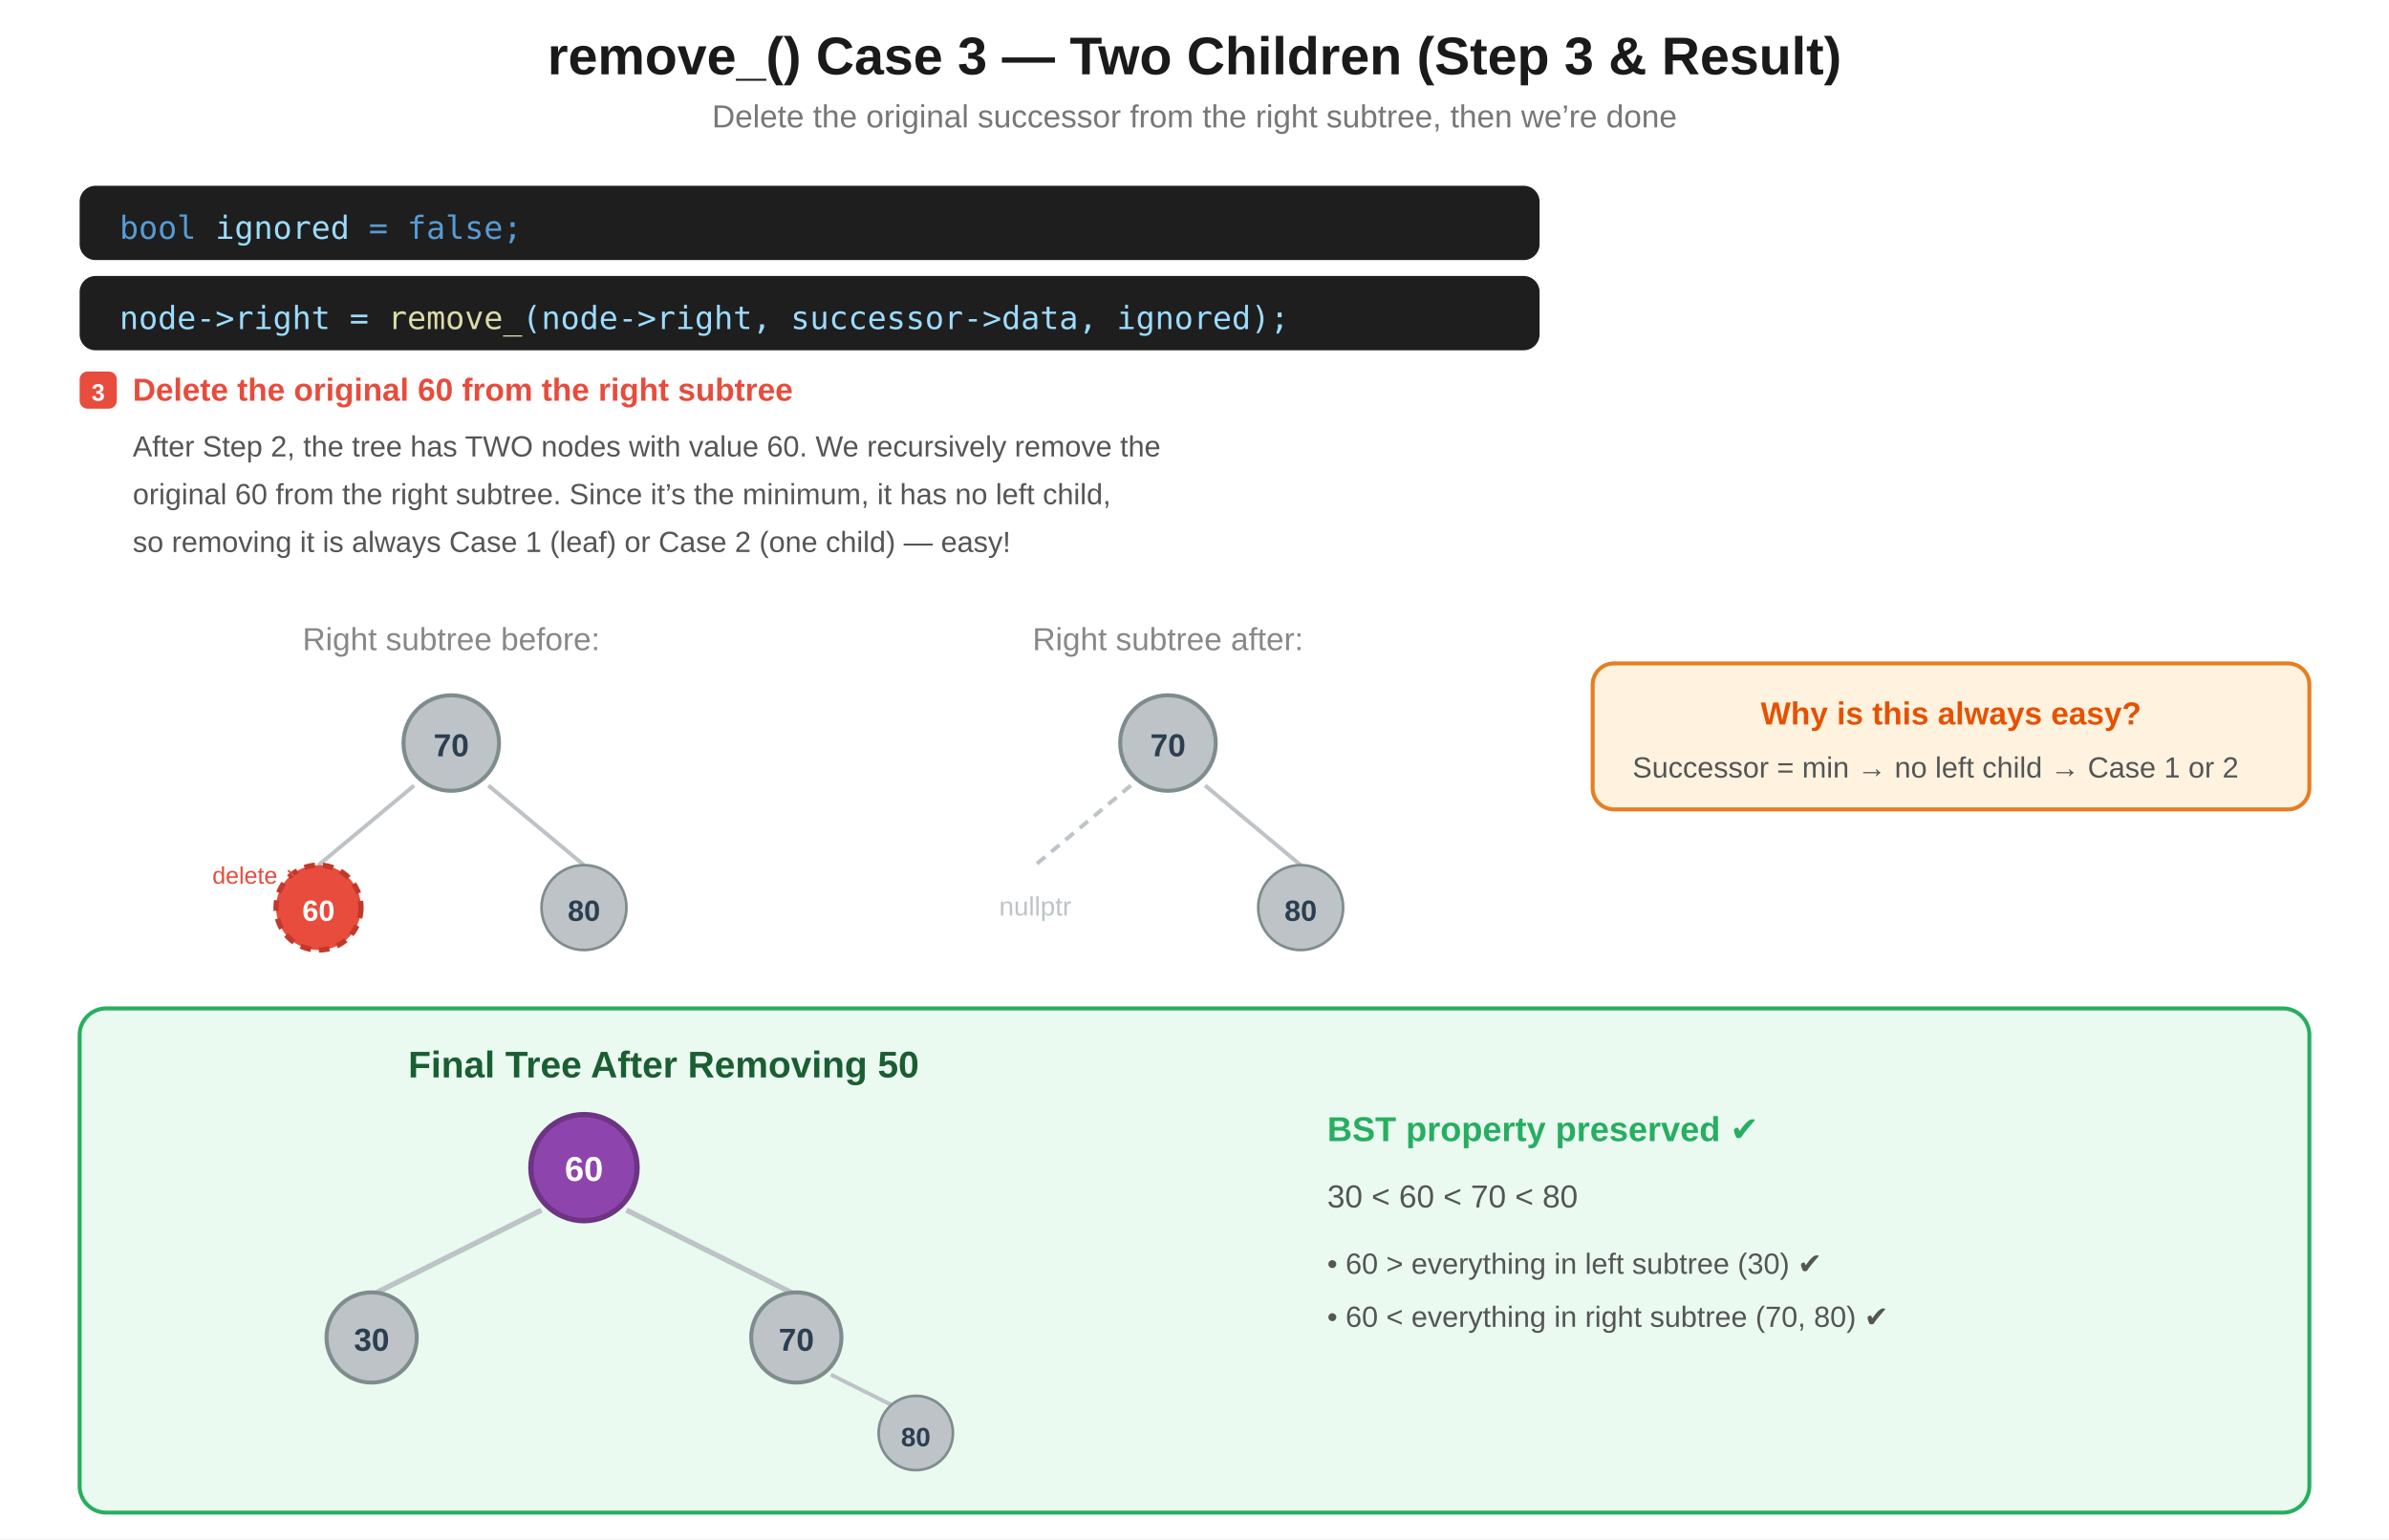
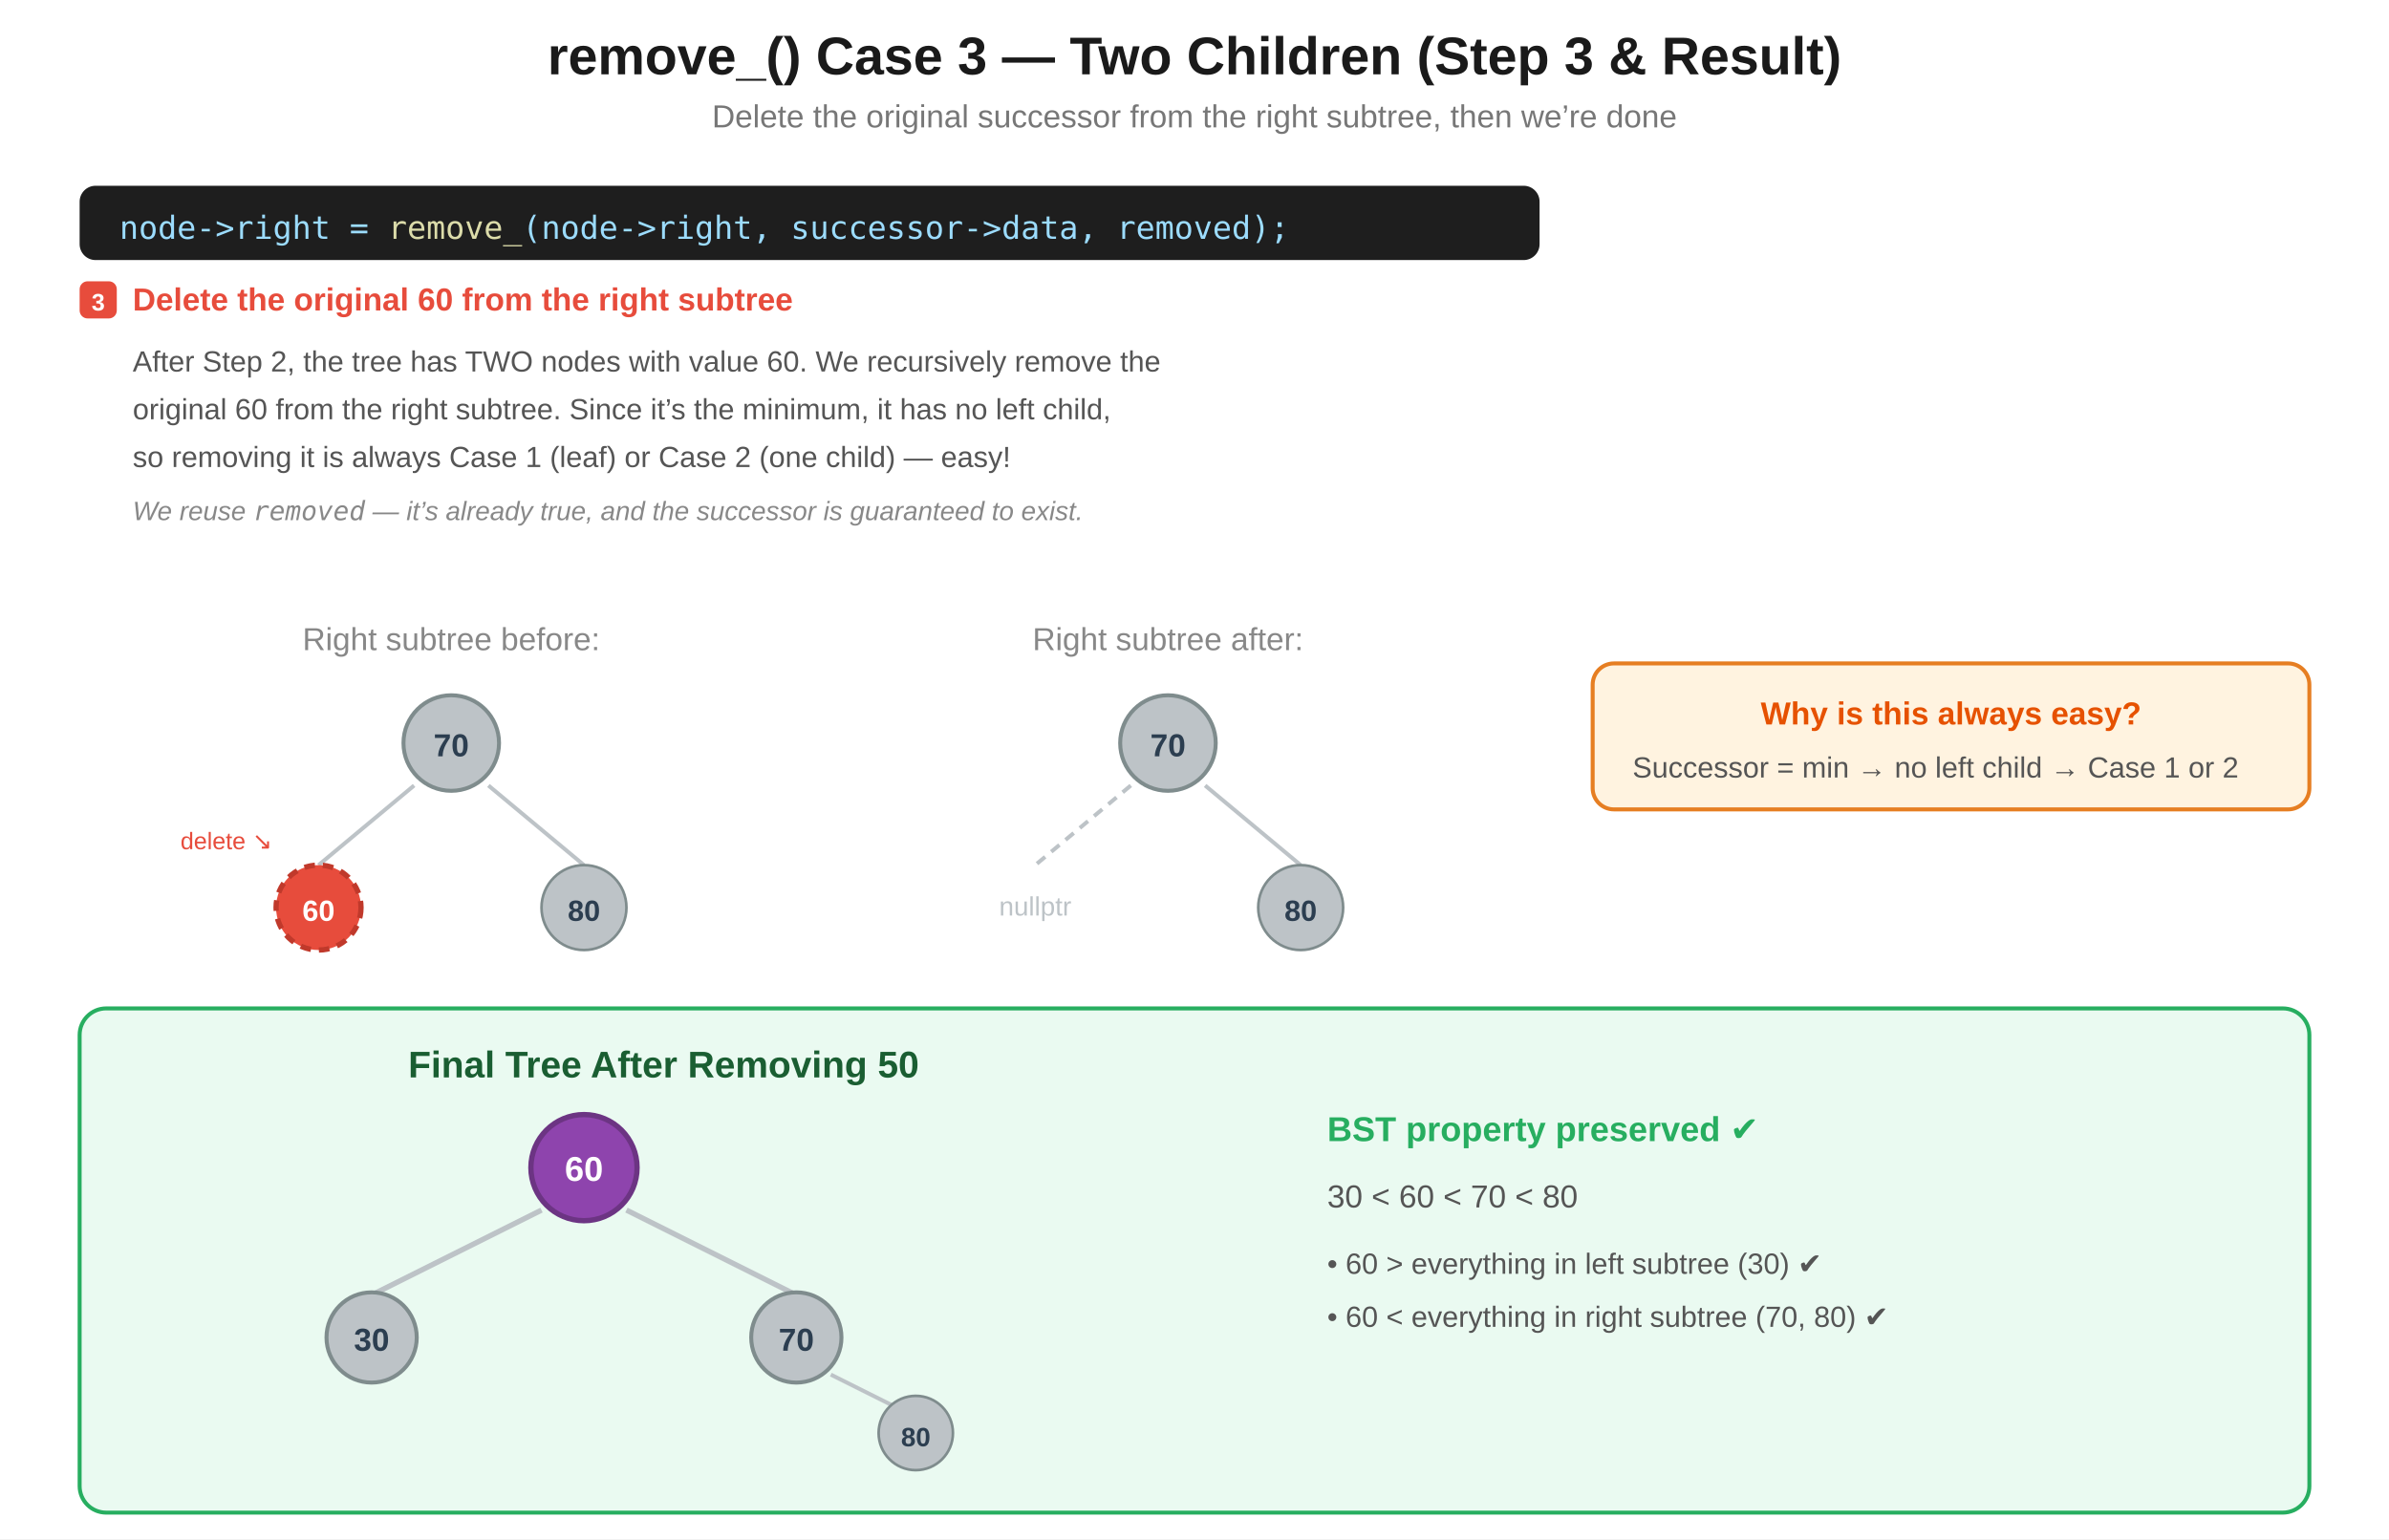
<svg xmlns="http://www.w3.org/2000/svg" viewBox="0 0 900 580" font-family="'Segoe UI', Arial, sans-serif">
  <rect width="100%" height="100%" fill="white" />
  <text x="450" y="28" text-anchor="middle" fill="#1a1a1a" font-size="20" font-weight="bold">remove_() Case 3 — Two Children (Step 3 &amp; Result)</text>
  <text x="450" y="48" text-anchor="middle" fill="#777" font-size="12">Delete the original successor from the right subtree, then we’re done</text>
  <rect x="30" y="70" width="550" height="28" rx="6" fill="#1e1e1e" />
-   <text x="45" y="90" fill="#569cd6" font-size="12" font-family="Consolas, monospace">bool <tspan fill="#9cdcfe">ignored</tspan> = false;</text>
-   <rect x="30" y="104" width="550" height="28" rx="6" fill="#1e1e1e" />
-   <text x="45" y="124" fill="#9cdcfe" font-size="12" font-family="Consolas, monospace">node-&gt;<tspan fill="#9cdcfe">right</tspan> = <tspan fill="#dcdcaa">remove_</tspan>(node-&gt;<tspan fill="#9cdcfe">right</tspan>, successor-&gt;<tspan fill="#9cdcfe">data</tspan>, ignored);</text>
-   <rect x="30" y="140" width="14" height="14" rx="3" fill="#e74c3c" />
-   <text x="37" y="151" text-anchor="middle" fill="#fff" font-size="9" font-weight="bold">3</text>
-   <text x="50" y="151" fill="#e74c3c" font-size="12" font-weight="bold">Delete the original 60 from the right subtree</text>
-   <text x="50" y="172" fill="#555" font-size="11">After Step 2, the tree has TWO nodes with value 60. We recursively remove the</text>
-   <text x="50" y="190" fill="#555" font-size="11">original 60 from the right subtree. Since it’s the minimum, it has no left child,</text>
-   <text x="50" y="208" fill="#555" font-size="11">so removing it is always Case 1 (leaf) or Case 2 (one child) — easy!</text>
+   <text x="45" y="90" fill="#9cdcfe" font-size="12" font-family="Consolas, monospace">node-&gt;<tspan fill="#9cdcfe">right</tspan> = <tspan fill="#dcdcaa">remove_</tspan>(node-&gt;<tspan fill="#9cdcfe">right</tspan>, successor-&gt;<tspan fill="#9cdcfe">data</tspan>, removed);</text>
+   <rect x="30" y="106" width="14" height="14" rx="3" fill="#e74c3c" />
+   <text x="37" y="117" text-anchor="middle" fill="#fff" font-size="9" font-weight="bold">3</text>
+   <text x="50" y="117" fill="#e74c3c" font-size="12" font-weight="bold">Delete the original 60 from the right subtree</text>
+   <text x="50" y="140" fill="#555" font-size="11">After Step 2, the tree has TWO nodes with value 60. We recursively remove the</text>
+   <text x="50" y="158" fill="#555" font-size="11">original 60 from the right subtree. Since it’s the minimum, it has no left child,</text>
+   <text x="50" y="176" fill="#555" font-size="11">so removing it is always Case 1 (leaf) or Case 2 (one child) — easy!</text>
+   <text x="50" y="196" fill="#888" font-size="10" font-style="italic">We reuse <tspan font-family="Consolas, monospace">removed</tspan> — it’s already true, and the successor is guaranteed to exist.</text>
  <text x="170" y="245" text-anchor="middle" fill="#888" font-size="12">Right subtree before:</text>
  <circle cx="170" cy="280" r="18" fill="#bdc3c7" stroke="#7f8c8d" stroke-width="1.5" />
  <text x="170" y="285" text-anchor="middle" fill="#2c3e50" font-size="12" font-weight="bold">70</text>
  <line x1="156" y1="296" x2="120" y2="326" stroke="#bdc3c7" stroke-width="1.5" />
  <line x1="184" y1="296" x2="220" y2="326" stroke="#bdc3c7" stroke-width="1.5" />
  <circle cx="120" cy="342" r="16" fill="#e74c3c" stroke="#c0392b" stroke-width="2" stroke-dasharray="4,3" />
  <text x="120" y="347" text-anchor="middle" fill="#fff" font-size="11" font-weight="bold">60</text>
-   <text x="80" y="333" fill="#e74c3c" font-size="9">delete ↘</text>
+   <text x="68" y="320" fill="#e74c3c" font-size="9">delete ↘</text>
  <circle cx="220" cy="342" r="16" fill="#bdc3c7" stroke="#7f8c8d" stroke-width="1" />
  <text x="220" y="347" text-anchor="middle" fill="#2c3e50" font-size="11" font-weight="bold">80</text>
  <text x="440" y="245" text-anchor="middle" fill="#888" font-size="12">Right subtree after:</text>
  <circle cx="440" cy="280" r="18" fill="#bdc3c7" stroke="#7f8c8d" stroke-width="1.5" />
  <text x="440" y="285" text-anchor="middle" fill="#2c3e50" font-size="12" font-weight="bold">70</text>
  <line x1="426" y1="296" x2="390" y2="326" stroke="#bdc3c7" stroke-width="1.5" stroke-dasharray="4,3" />
  <line x1="454" y1="296" x2="490" y2="326" stroke="#bdc3c7" stroke-width="1.5" />
  <text x="390" y="345" text-anchor="middle" fill="#bdc3c7" font-size="10">nullptr</text>
  <circle cx="490" cy="342" r="16" fill="#bdc3c7" stroke="#7f8c8d" stroke-width="1" />
  <text x="490" y="347" text-anchor="middle" fill="#2c3e50" font-size="11" font-weight="bold">80</text>
  <rect x="600" y="250" width="270" height="55" rx="8" fill="#fff3e0" stroke="#e67e22" stroke-width="1.5" />
  <text x="735" y="273" text-anchor="middle" fill="#e65100" font-size="12" font-weight="bold">Why is this always easy?</text>
  <text x="615" y="293" fill="#555" font-size="11">Successor = min → no left child → Case 1 or 2</text>
  <rect x="30" y="380" width="840" height="190" rx="10" fill="#eafaf1" stroke="#27ae60" stroke-width="1.5" />
  <text x="250" y="406" text-anchor="middle" fill="#1a5e32" font-size="14" font-weight="bold">Final Tree After Removing 50</text>
  <circle cx="220" cy="440" r="20" fill="#8e44ad" stroke="#6c3483" stroke-width="2" />
  <text x="220" y="445" text-anchor="middle" fill="#fff" font-size="13" font-weight="bold">60</text>
  <line x1="204" y1="456" x2="140" y2="488" stroke="#bdc3c7" stroke-width="2" />
  <line x1="236" y1="456" x2="300" y2="488" stroke="#bdc3c7" stroke-width="2" />
  <circle cx="140" cy="504" r="17" fill="#bdc3c7" stroke="#7f8c8d" stroke-width="1.5" />
  <text x="140" y="509" text-anchor="middle" fill="#2c3e50" font-size="12" font-weight="bold">30</text>
  <circle cx="300" cy="504" r="17" fill="#bdc3c7" stroke="#7f8c8d" stroke-width="1.5" />
  <text x="300" y="509" text-anchor="middle" fill="#2c3e50" font-size="12" font-weight="bold">70</text>
  <line x1="313" y1="518" x2="345" y2="534" stroke="#bdc3c7" stroke-width="1.5" />
  <circle cx="345" cy="540" r="14" fill="#bdc3c7" stroke="#7f8c8d" stroke-width="1" />
  <text x="345" y="545" text-anchor="middle" fill="#2c3e50" font-size="10" font-weight="bold">80</text>
  <text x="500" y="430" fill="#27ae60" font-size="13" font-weight="bold">BST property preserved ✔</text>
  <text x="500" y="455" fill="#555" font-size="12">30 &lt; 60 &lt; 70 &lt; 80</text>
  <text x="500" y="480" fill="#555" font-size="11">• 60 &gt; everything in left subtree (30) ✔</text>
  <text x="500" y="500" fill="#555" font-size="11">• 60 &lt; everything in right subtree (70, 80) ✔</text>
</svg>
